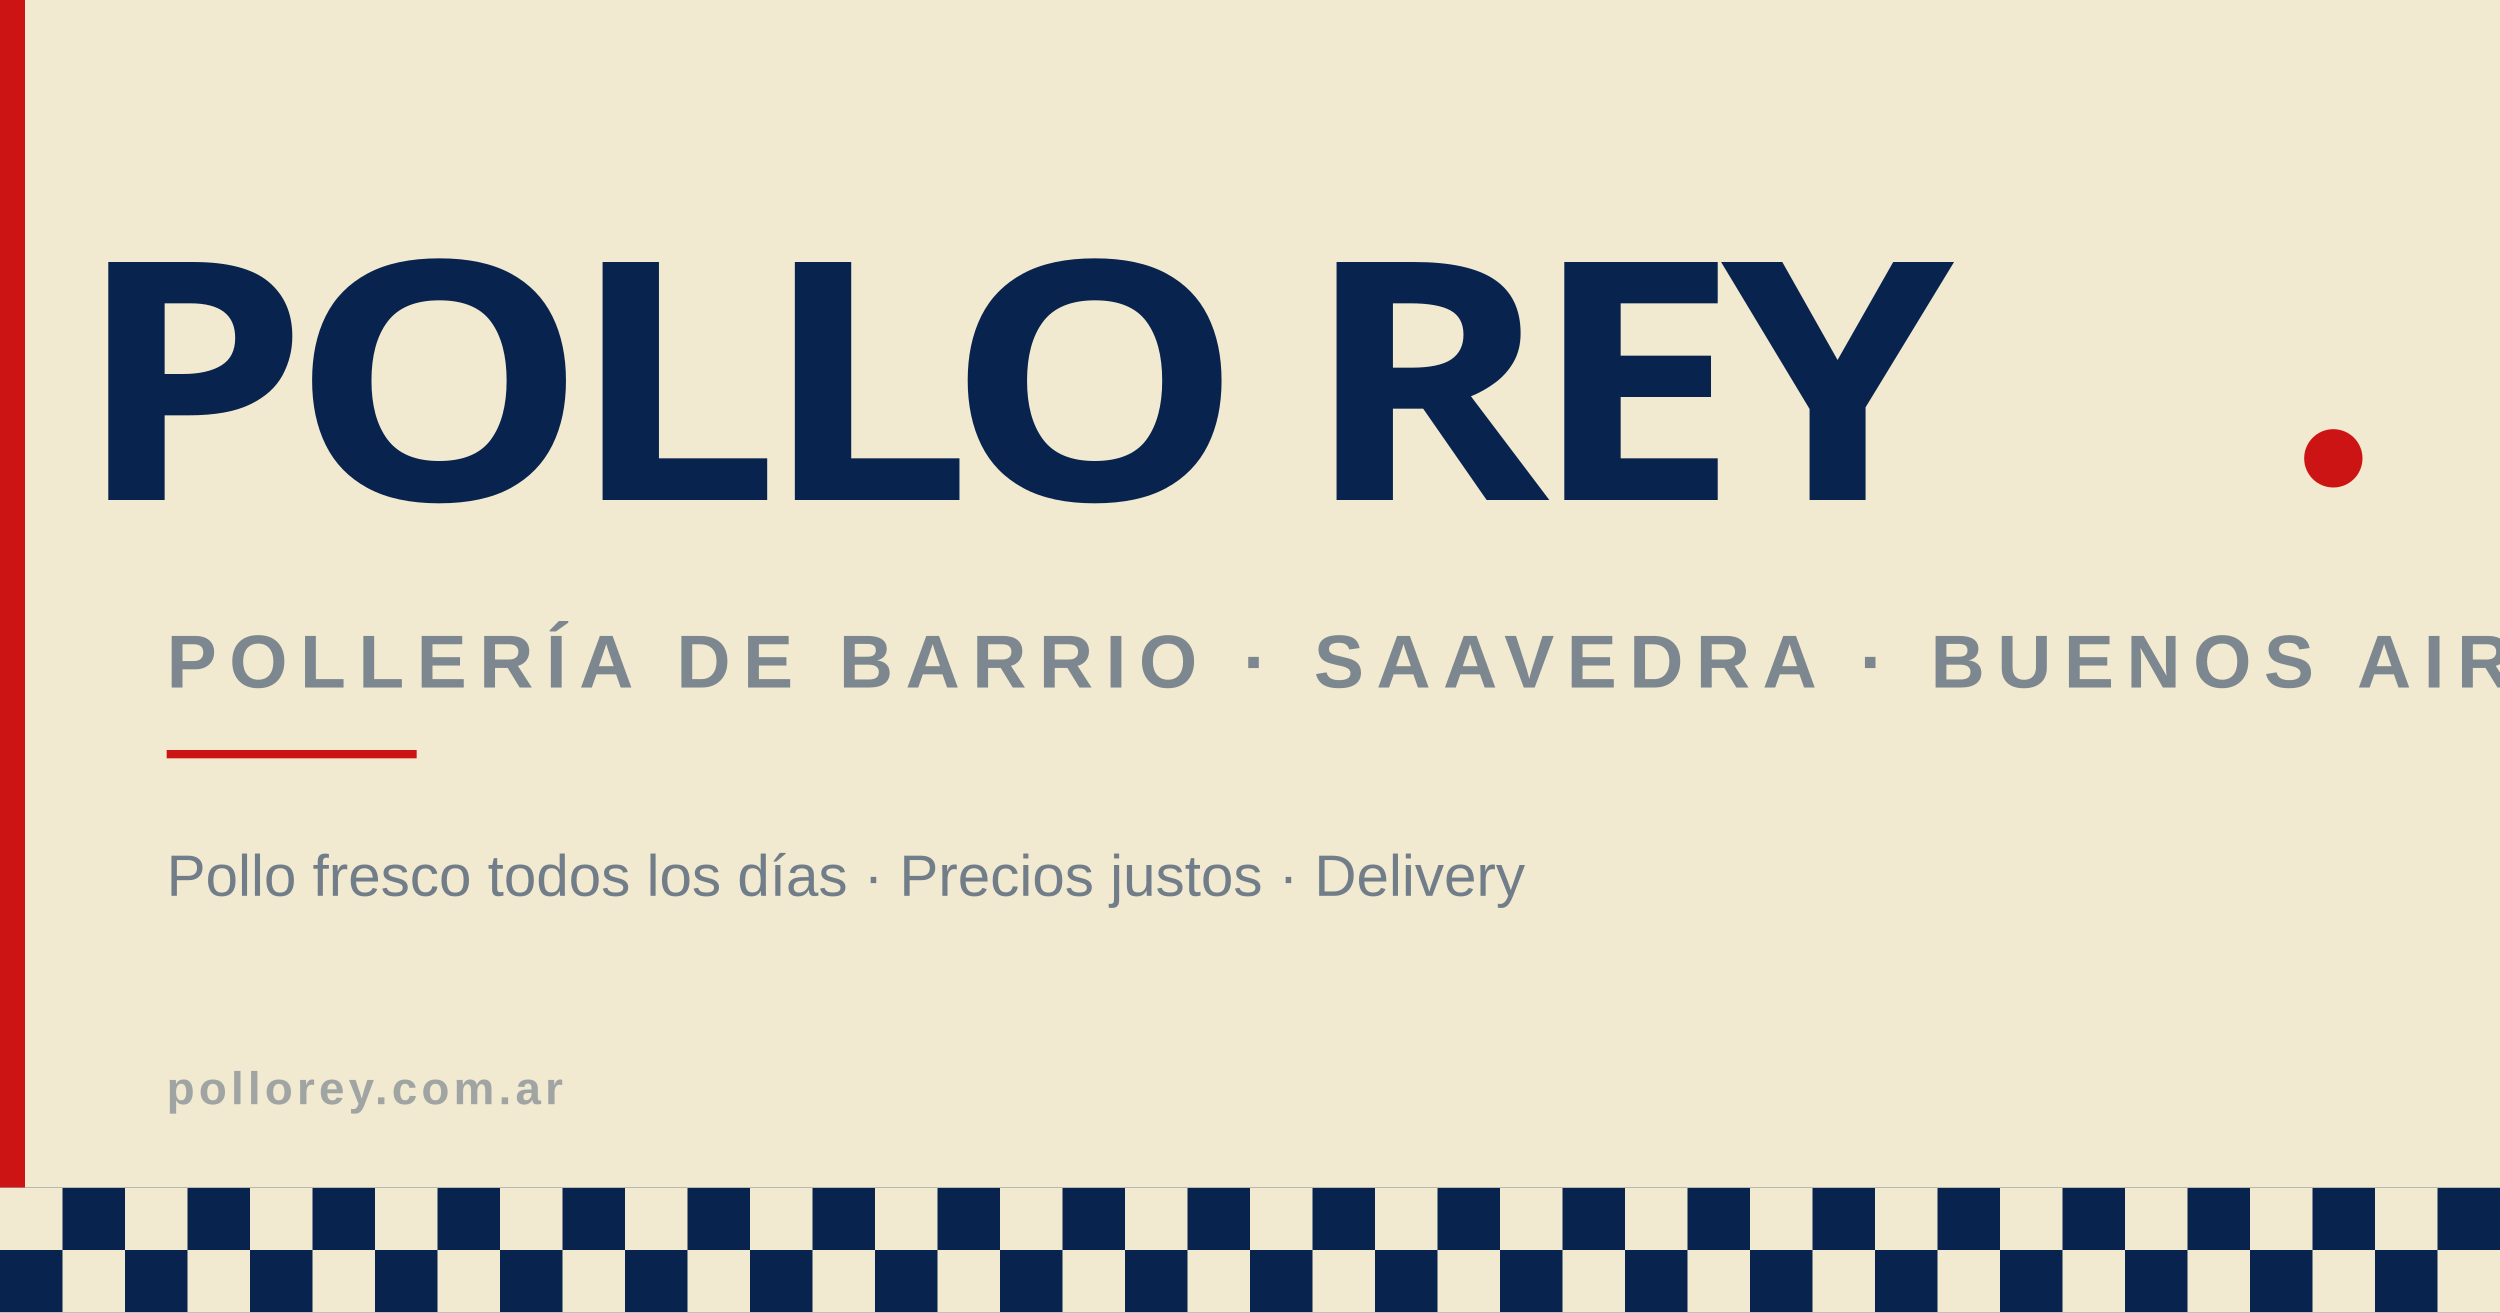
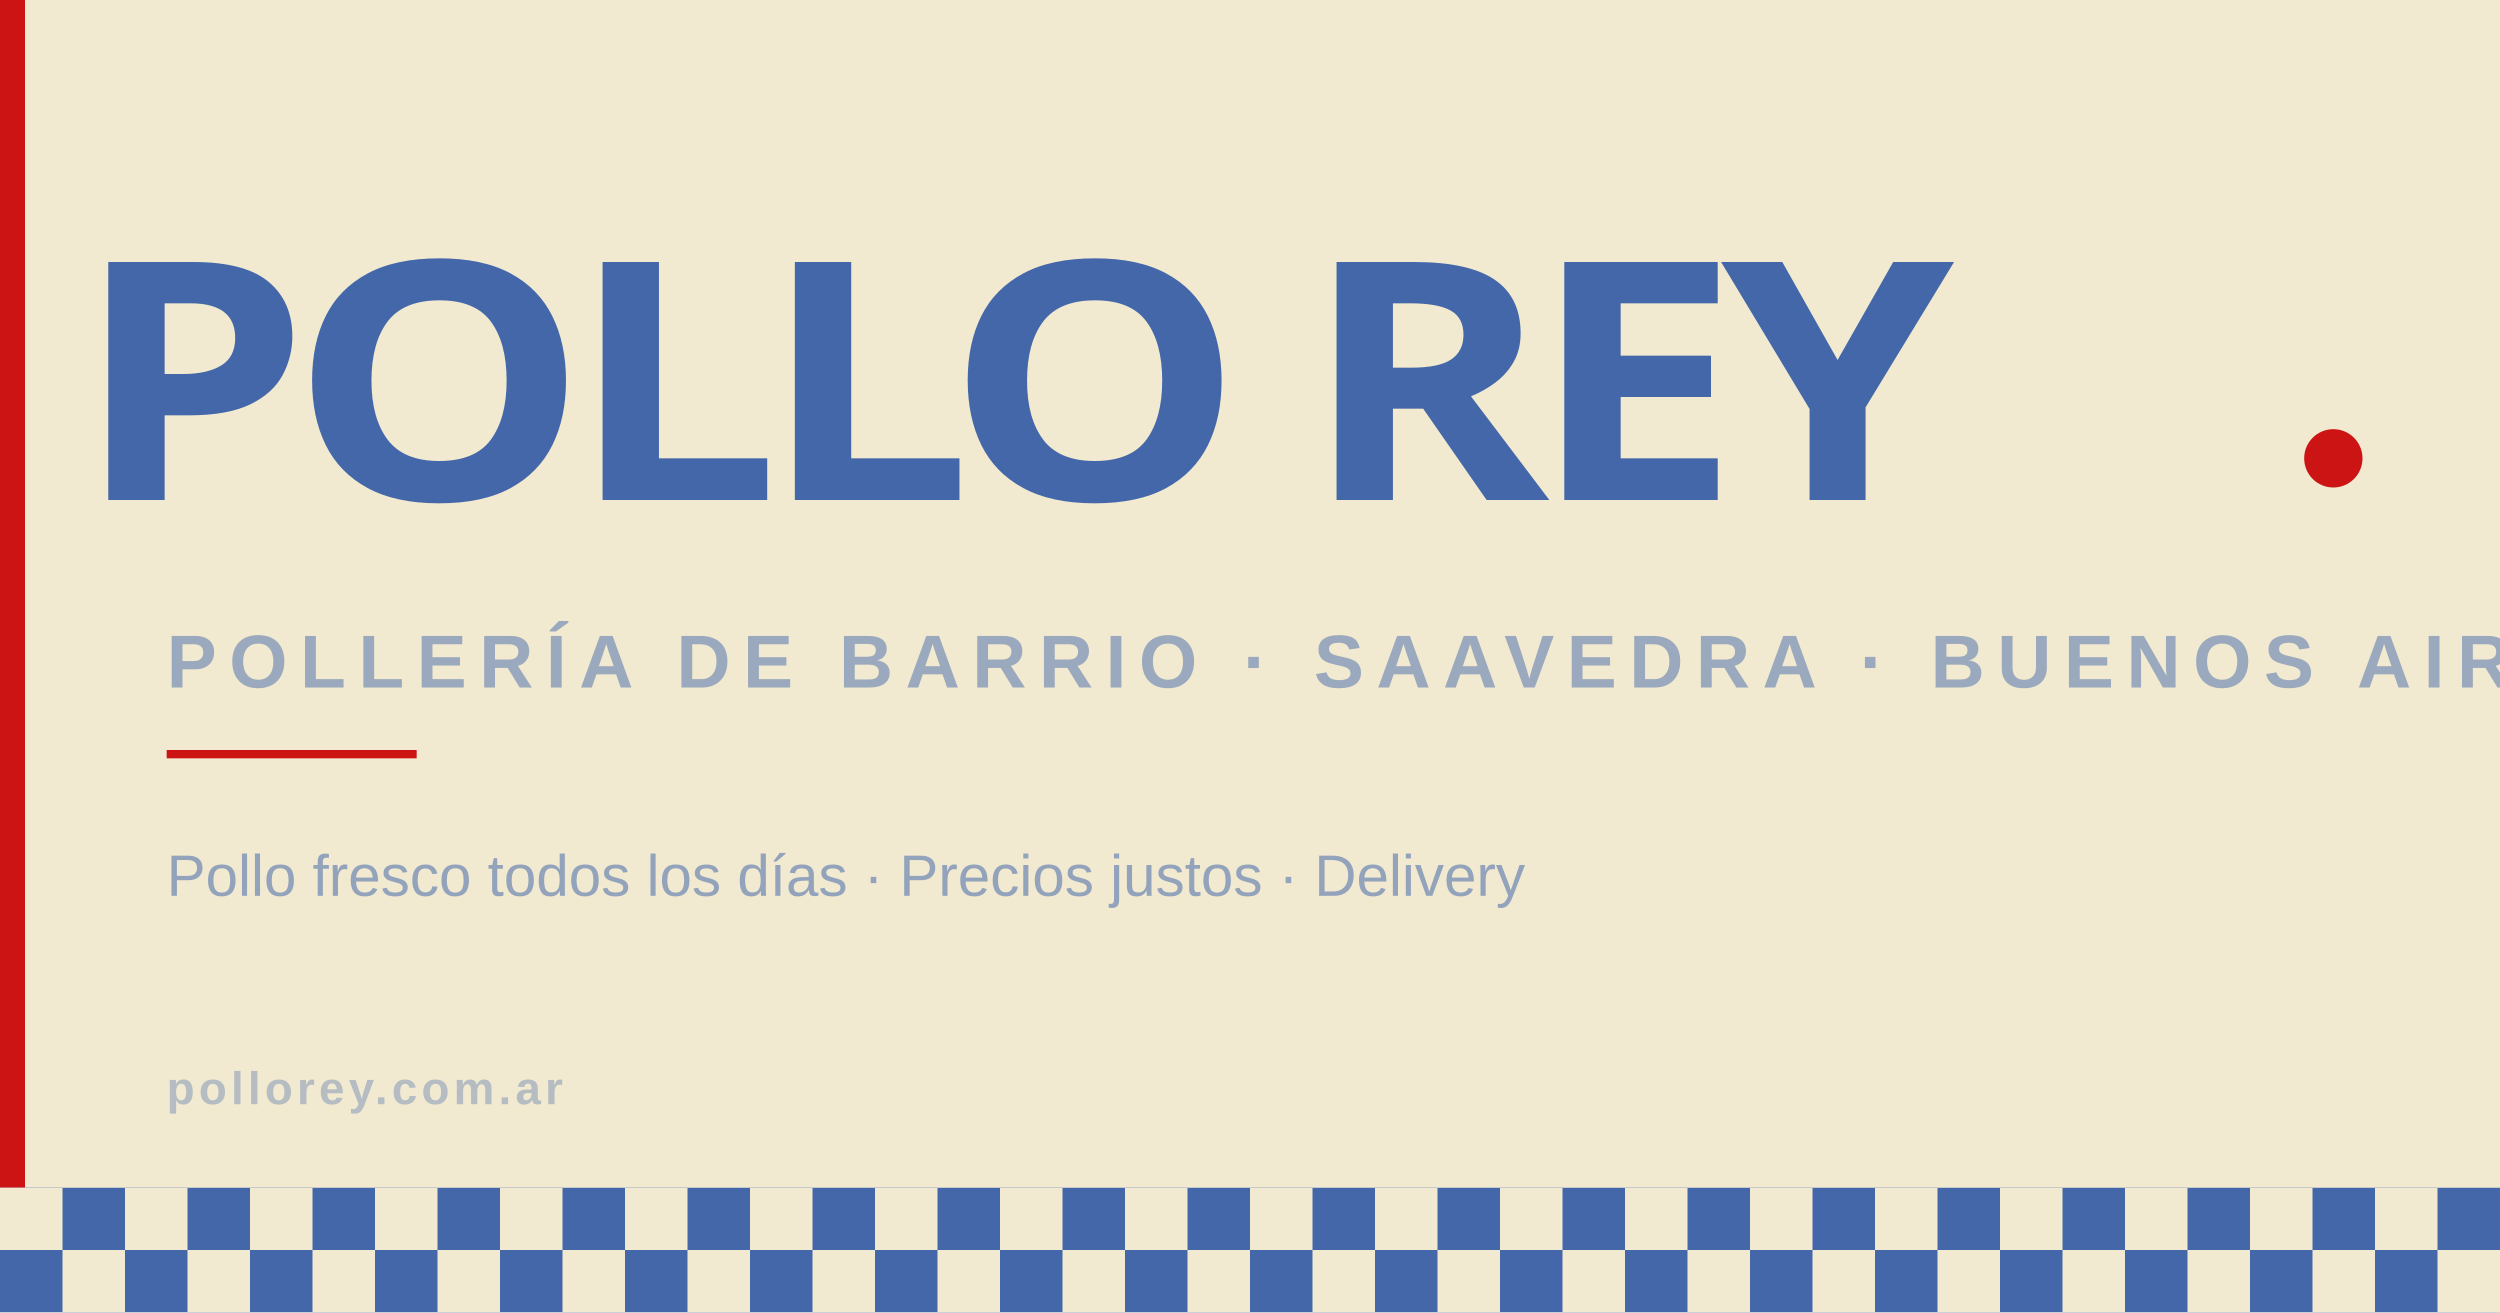
<svg xmlns="http://www.w3.org/2000/svg" width="1200" height="630" viewBox="0 0 1200 630">
  <rect width="1200" height="630" fill="#f1ead0" />
  <pattern id="check" x="0" y="0" width="60" height="60" patternUnits="userSpaceOnUse">
-     <rect width="30" height="30" fill="#08234e" />
-     <rect x="30" y="30" width="30" height="30" fill="#08234e" />
+     <rect width="30" height="30" fill="#4467a9" />
+     <rect x="30" y="30" width="30" height="30" fill="#4467a9" />
  </pattern>
  <rect y="570" width="1200" height="60" fill="url(#check)" />
  <rect x="0" y="0" width="12" height="570" fill="#CC1414" />
-   <text x="80" y="240" font-family="Arial Black, sans-serif" font-weight="900" font-size="160" fill="#08234e" letter-spacing="-8" transform="scale(1.12, 1) translate(-48, 0)">POLLO REY</text>
+   <text x="80" y="240" font-family="Arial Black, sans-serif" font-weight="900" font-size="160" fill="#4467a9" letter-spacing="-8" transform="scale(1.12, 1) translate(-48, 0)">POLLO REY</text>
  <circle cx="1120" cy="220" r="14" fill="#CC1414" />
-   <text x="80" y="330" font-family="Arial, sans-serif" font-weight="700" font-size="36" fill="#08234e" letter-spacing="6" opacity="0.5">POLLERÍA DE BARRIO · SAAVEDRA · BUENOS AIRES</text>
+   <text x="80" y="330" font-family="Arial, sans-serif" font-weight="700" font-size="36" fill="#4467a9" letter-spacing="6" opacity="0.5">POLLERÍA DE BARRIO · SAAVEDRA · BUENOS AIRES</text>
  <rect x="80" y="360" width="120" height="4" fill="#CC1414" />
-   <text x="80" y="430" font-family="Arial, sans-serif" font-weight="400" font-size="28" fill="#08234e" opacity="0.55">Pollo fresco todos los días · Precios justos · Delivery</text>
-   <text x="80" y="530" font-family="Arial, sans-serif" font-weight="700" font-size="22" fill="#08234e" opacity="0.35" letter-spacing="2">pollorey.com.ar</text>
+   <text x="80" y="430" font-family="Arial, sans-serif" font-weight="400" font-size="28" fill="#4467a9" opacity="0.55">Pollo fresco todos los días · Precios justos · Delivery</text>
+   <text x="80" y="530" font-family="Arial, sans-serif" font-weight="700" font-size="22" fill="#4467a9" opacity="0.35" letter-spacing="2">pollorey.com.ar</text>
</svg>
